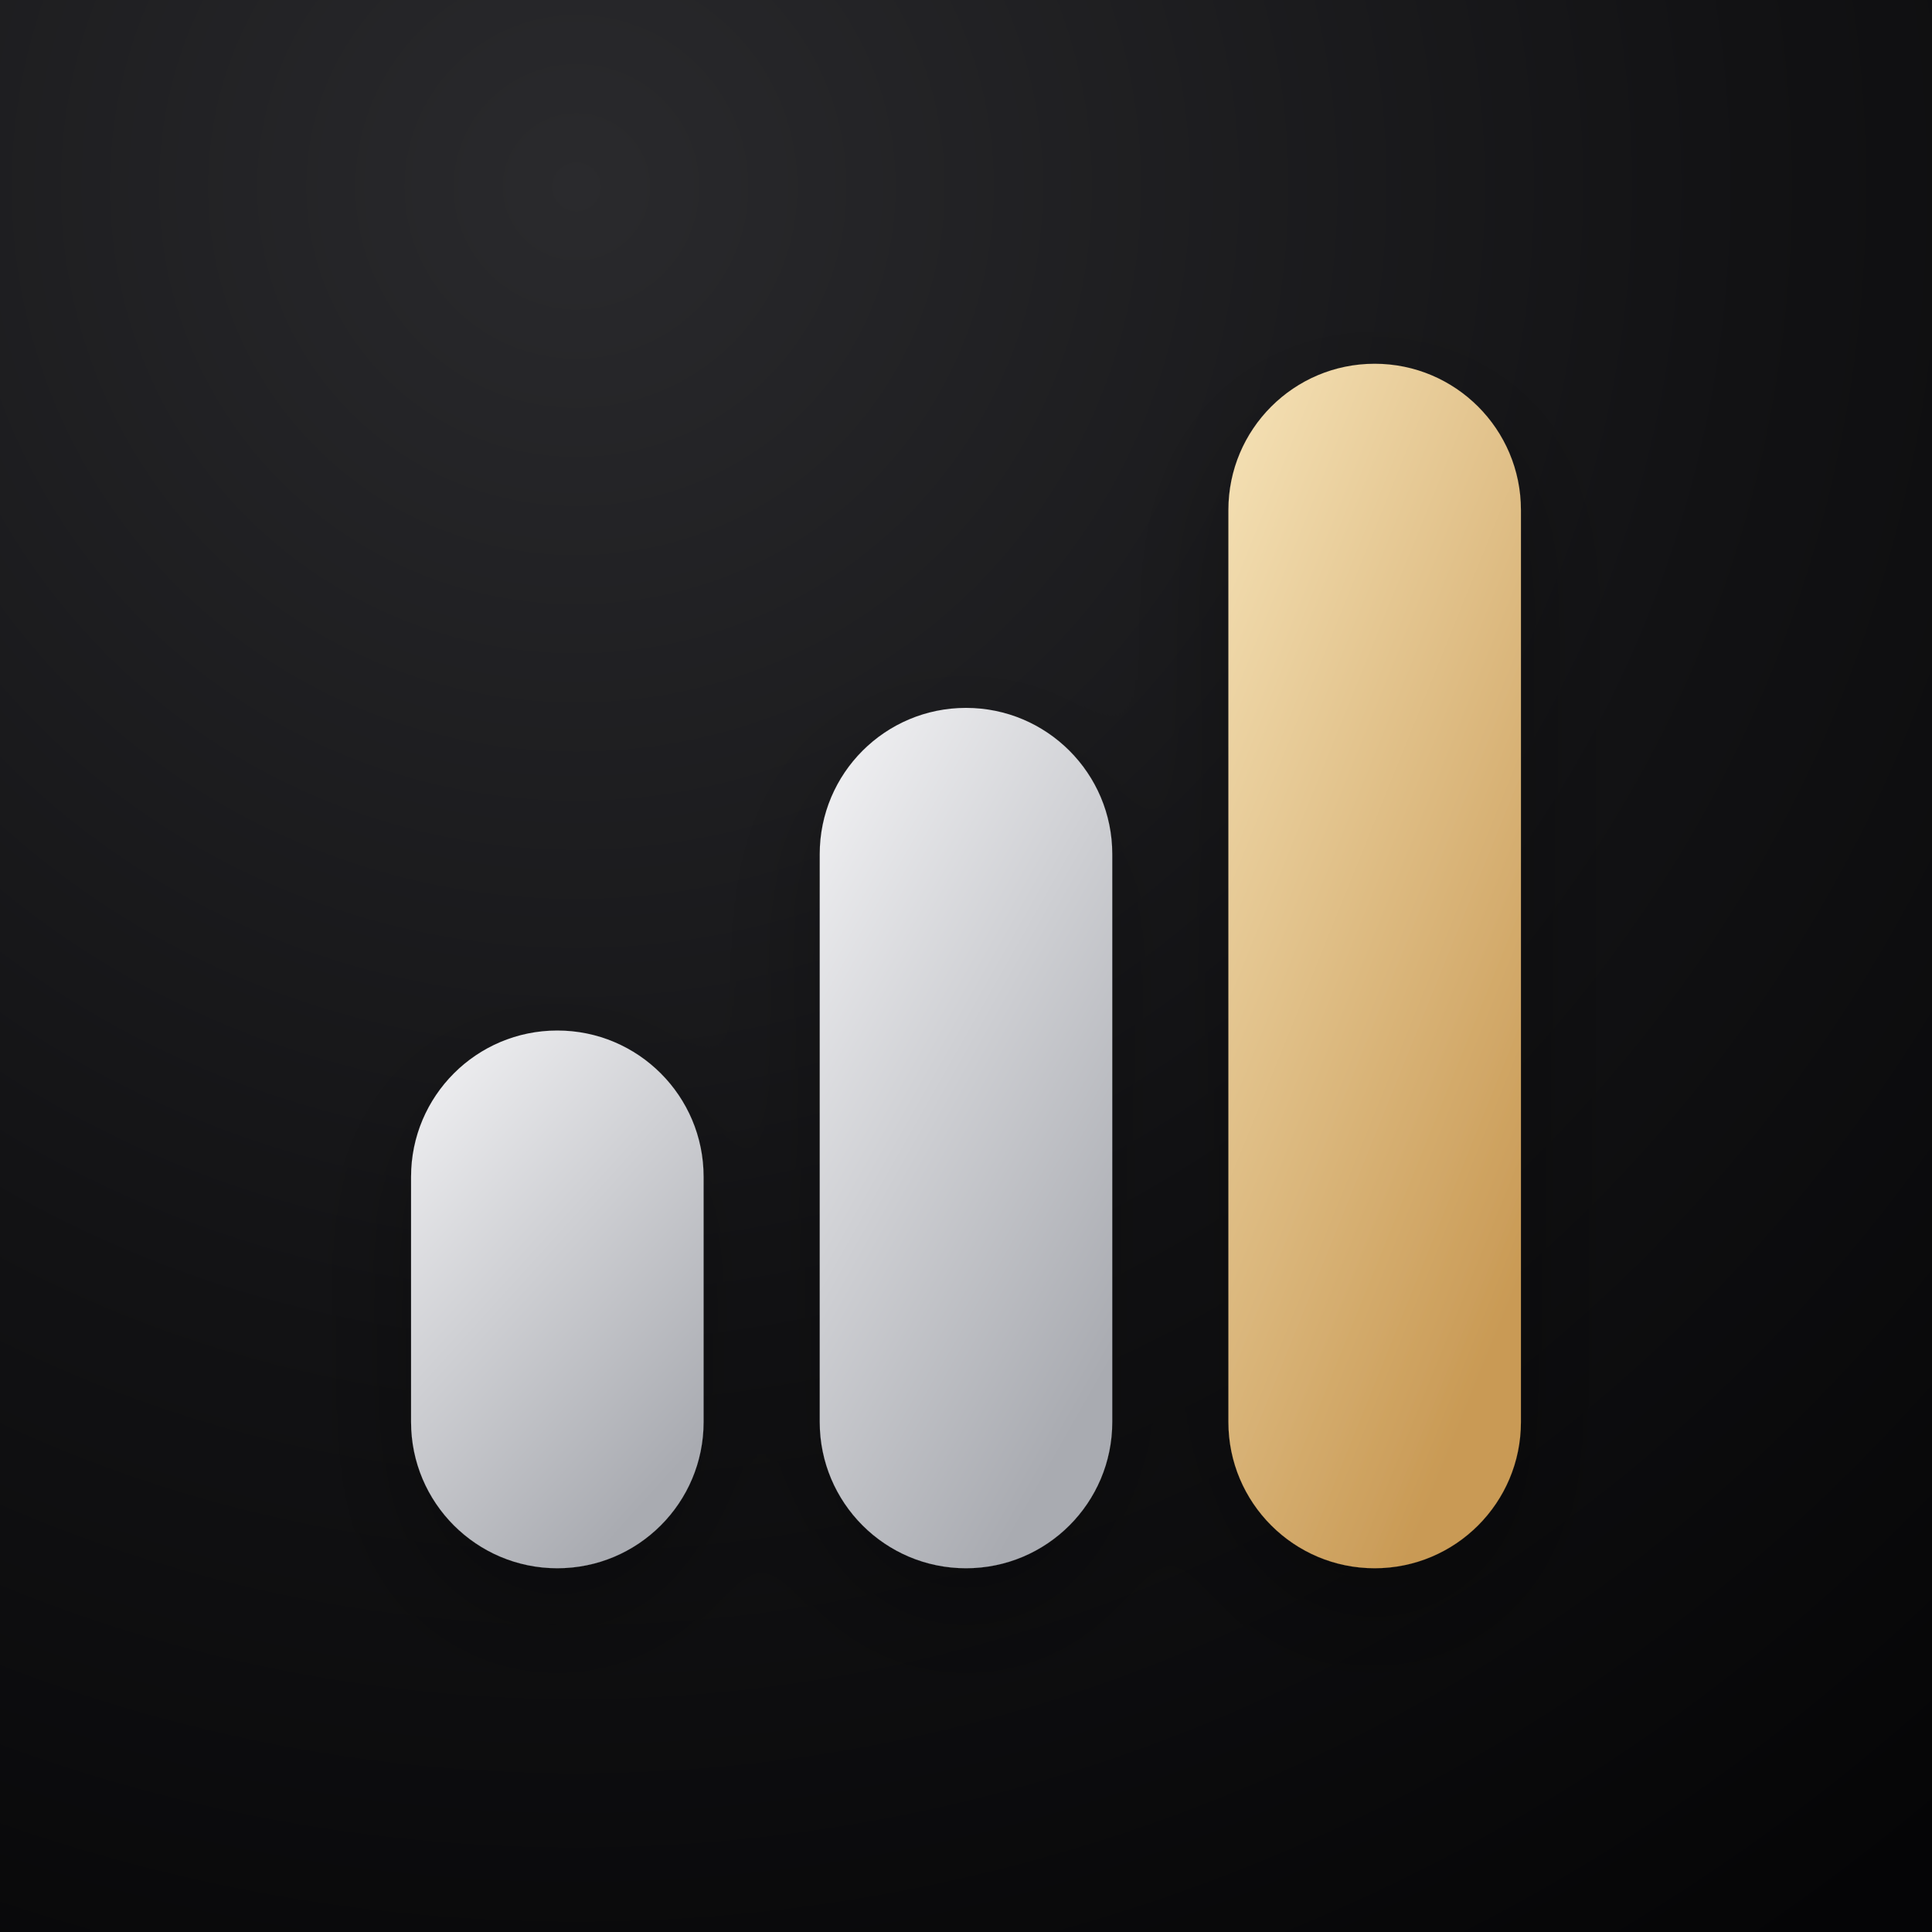
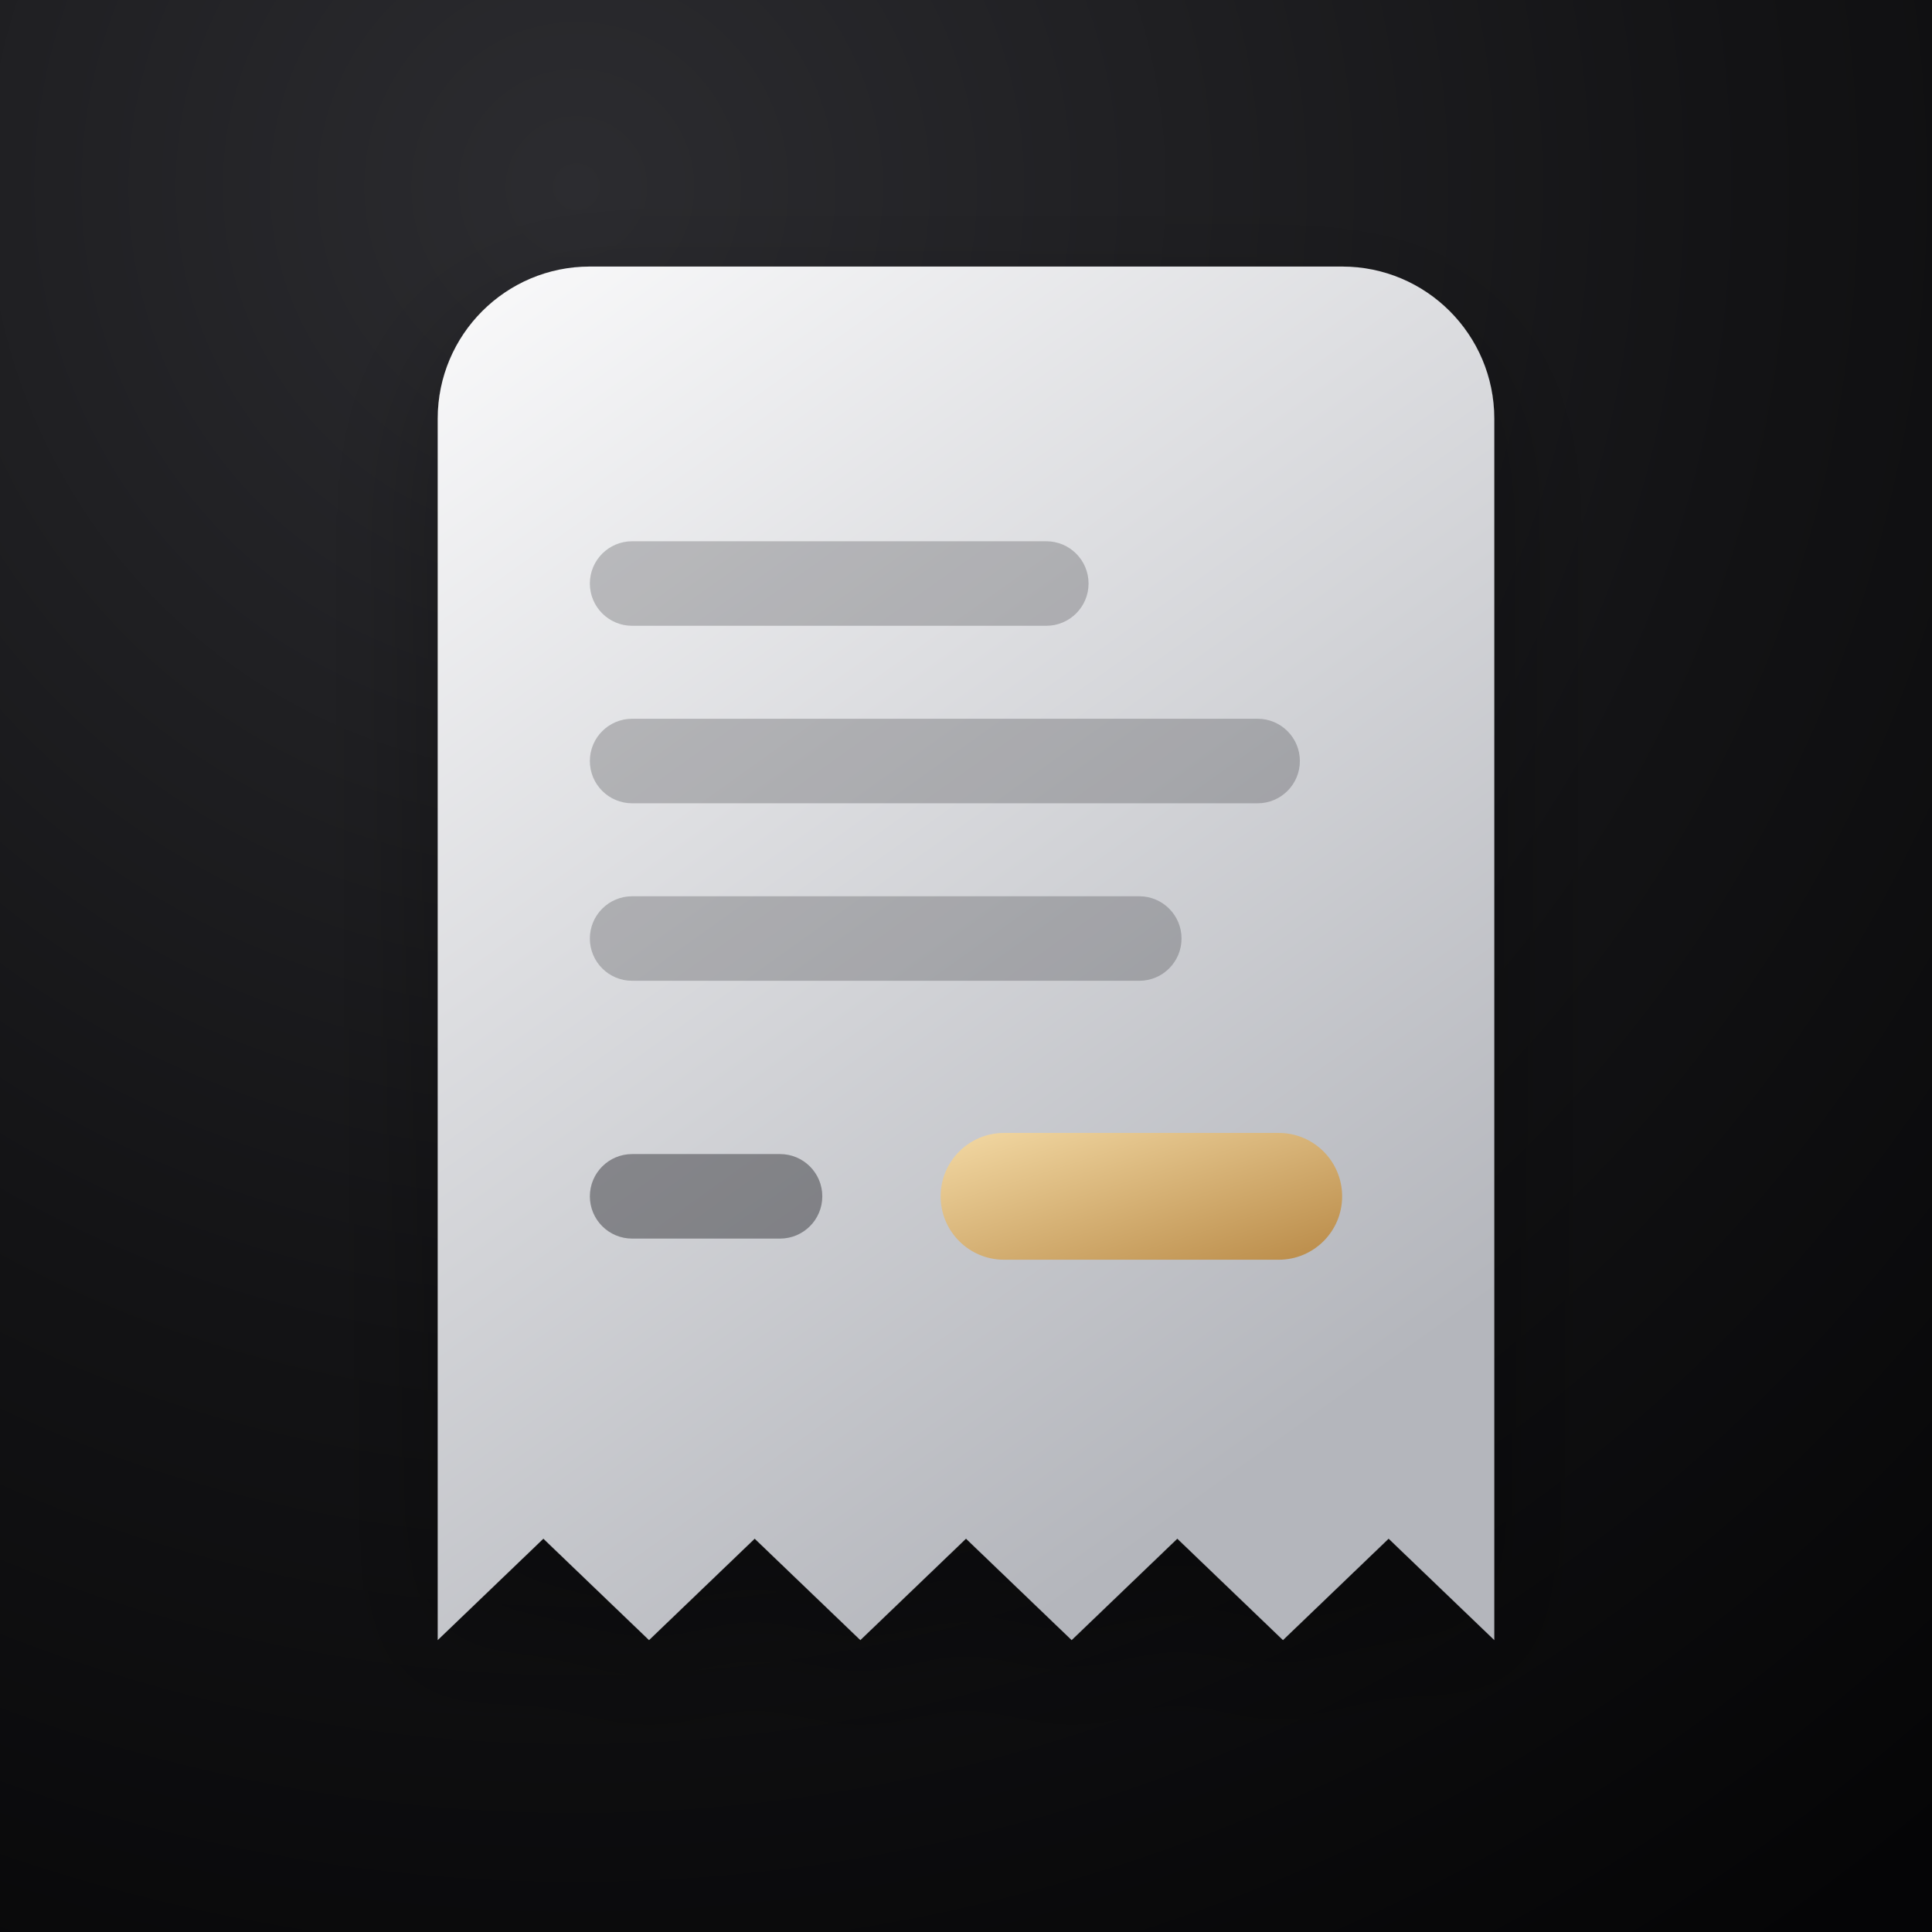
<svg xmlns="http://www.w3.org/2000/svg" width="1024" height="1024" viewBox="0 0 1024 1024">
  <defs>
    <radialGradient id="field" cx="0.3" cy="0.1" r="1.1">
-       <stop offset="0" stop-color="#2A2A2D" />
-       <stop offset="0.55" stop-color="#121214" />
+       <stop offset="0" stop-color="#2C2C30" />
+       <stop offset="0.55" stop-color="#131315" />
      <stop offset="1" stop-color="#050506" />
    </radialGradient>
    <linearGradient id="sheen" x1="0" y1="0" x2="0" y2="1">
      <stop offset="0" stop-color="#fff" stop-opacity="0.07" />
      <stop offset="0.5" stop-color="#fff" stop-opacity="0" />
    </linearGradient>
    <filter id="shadow" x="-25%" y="-25%" width="150%" height="150%">
-       <feDropShadow dx="0" dy="25.08" stdDeviation="31.92" flood-color="#000" flood-opacity="0.3" />
+       <feDropShadow dx="0" dy="26.88" stdDeviation="33.6" flood-color="#000" flood-opacity="0.3" />
    </filter>
    <filter id="soften" x="-5%" y="-5%" width="110%" height="110%">
-       <feGaussianBlur stdDeviation="2.85" />
+       <feGaussianBlur stdDeviation="3.36" />
    </filter>
-     <linearGradient id="seg0" x1="0" y1="0" x2="0.6" y2="1">
-       <stop offset="0" stop-color="#F4F4F6" />
-       <stop offset="1" stop-color="#A9ABB1" />
+     <linearGradient id="paper" x1="0" y1="0" x2="0.55" y2="1">
+       <stop offset="0" stop-color="#FAFAFB" />
+       <stop offset="1" stop-color="#B4B6BC" />
    </linearGradient>
-     <clipPath id="clip0">
-       <path d="M 217.88 623.72 A 77.52 77.52 0 0 1 372.92 623.72 L 372.92 753.68 A 77.52 77.52 0 0 1 217.88 753.68 Z" />
+     <linearGradient id="gold" x1="0" y1="0" x2="1" y2="1">
+       <stop offset="0" stop-color="#F3D9A4" />
+       <stop offset="1" stop-color="#B98A47" />
+     </linearGradient>
+     <clipPath id="clip">
+       <path d="M 232 221.92 A 80.64 80.64 0 0 1 312.64 141.28 L 711.36 141.28 A 80.64 80.64 0 0 1 792 221.92 L 792 869.28 L 736 815.52 L 680 869.28 L 624 815.52 L 568 869.28 L 512 815.52 L 456 869.28 L 400 815.52 L 344 869.28 L 288 815.52 L 232 869.28 Z" />
    </clipPath>
-     <mask id="edge0" maskUnits="userSpaceOnUse" x="0" y="0" width="1024" height="1024">
-       <path d="M 217.88 623.72 A 77.52 77.52 0 0 1 372.92 623.72 L 372.92 753.68 A 77.52 77.52 0 0 1 217.88 753.68 Z" fill="#fff" />
-       <path d="M 217.88 623.72 A 77.52 77.52 0 0 1 372.92 623.72 L 372.92 753.68 A 77.52 77.52 0 0 1 217.88 753.68 Z" fill="#000" transform="translate(0 10.26)" filter="url(#soften)" />
-     </mask>
-     <linearGradient id="seg1" x1="0" y1="0" x2="0.6" y2="1">
-       <stop offset="0" stop-color="#F4F4F6" />
-       <stop offset="1" stop-color="#A9ABB1" />
-     </linearGradient>
-     <clipPath id="clip1">
-       <path d="M 434.48 452.72 A 77.52 77.52 0 0 1 589.52 452.72 L 589.52 753.68 A 77.52 77.52 0 0 1 434.48 753.68 Z" />
-     </clipPath>
-     <mask id="edge1" maskUnits="userSpaceOnUse" x="0" y="0" width="1024" height="1024">
-       <path d="M 434.48 452.72 A 77.52 77.52 0 0 1 589.52 452.72 L 589.52 753.68 A 77.52 77.52 0 0 1 434.48 753.68 Z" fill="#fff" />
-       <path d="M 434.48 452.72 A 77.52 77.52 0 0 1 589.52 452.72 L 589.52 753.68 A 77.52 77.52 0 0 1 434.48 753.68 Z" fill="#000" transform="translate(0 10.26)" filter="url(#soften)" />
-     </mask>
-     <linearGradient id="seg2" x1="0" y1="0" x2="0.6" y2="1">
-       <stop offset="0" stop-color="#F6E3B8" />
-       <stop offset="1" stop-color="#C99A55" />
-     </linearGradient>
-     <clipPath id="clip2">
-       <path d="M 651.08 270.32 A 77.52 77.52 0 0 1 806.12 270.32 L 806.12 753.68 A 77.52 77.52 0 0 1 651.08 753.68 Z" />
-     </clipPath>
-     <mask id="edge2" maskUnits="userSpaceOnUse" x="0" y="0" width="1024" height="1024">
-       <path d="M 651.08 270.32 A 77.52 77.52 0 0 1 806.12 270.32 L 806.12 753.68 A 77.52 77.52 0 0 1 651.08 753.68 Z" fill="#fff" />
-       <path d="M 651.08 270.32 A 77.52 77.52 0 0 1 806.12 270.32 L 806.12 753.68 A 77.52 77.52 0 0 1 651.08 753.68 Z" fill="#000" transform="translate(0 10.26)" filter="url(#soften)" />
+     <mask id="edge" maskUnits="userSpaceOnUse" x="0" y="0" width="1024" height="1024">
+       <path d="M 232 221.92 A 80.64 80.64 0 0 1 312.64 141.28 L 711.36 141.28 A 80.64 80.64 0 0 1 792 221.92 L 792 869.28 L 736 815.52 L 680 869.28 L 624 815.52 L 568 869.28 L 512 815.52 L 456 869.28 L 400 815.52 L 344 869.28 L 288 815.52 L 232 869.28 Z" fill="#fff" />
+       <path d="M 232 221.92 A 80.64 80.64 0 0 1 312.64 141.28 L 711.36 141.28 A 80.64 80.64 0 0 1 792 221.92 L 792 869.28 L 736 815.52 L 680 869.28 L 624 815.52 L 568 869.28 L 512 815.52 L 456 869.28 L 400 815.52 L 344 869.28 L 288 815.52 L 232 869.28 Z" fill="#000" transform="translate(0 11.2)" filter="url(#soften)" />
    </mask>
  </defs>
  <rect width="1024" height="1024" fill="url(#field)" />
  <g filter="url(#shadow)">
-     <path d="M 217.88 623.72 A 77.52 77.52 0 0 1 372.92 623.72 L 372.92 753.68 A 77.52 77.52 0 0 1 217.88 753.68 Z" fill="url(#seg0)" />
-     <path d="M 434.48 452.72 A 77.52 77.52 0 0 1 589.52 452.72 L 589.52 753.68 A 77.52 77.52 0 0 1 434.48 753.68 Z" fill="url(#seg1)" />
-     <path d="M 651.08 270.32 A 77.52 77.52 0 0 1 806.12 270.32 L 806.12 753.68 A 77.52 77.52 0 0 1 651.08 753.68 Z" fill="url(#seg2)" />
+     <path d="M 232 221.92 A 80.64 80.64 0 0 1 312.64 141.28 L 711.36 141.28 A 80.64 80.64 0 0 1 792 221.92 L 792 869.28 L 736 815.52 L 680 869.28 L 624 815.52 L 568 869.28 L 512 815.52 L 456 869.28 L 400 815.52 L 344 869.28 L 288 815.52 L 232 869.28 Z" fill="url(#paper)" />
  </g>
+   <path d="M 335.04 286.88 L 554.56 286.88 A 22.4 22.4 0 0 1 554.56 331.68 L 335.04 331.68 A 22.4 22.4 0 0 1 335.04 286.88 Z" fill="#1C1C1F" fill-opacity="0.24" />
+   <path d="M 335.04 380.96 L 666.56 380.96 A 22.4 22.4 0 0 1 666.56 425.76 L 335.04 425.76 A 22.4 22.4 0 0 1 335.04 380.96 Z" fill="#1C1C1F" fill-opacity="0.24" />
+   <path d="M 335.04 475.04 L 603.84 475.04 A 22.4 22.4 0 0 1 603.84 519.84 L 335.04 519.84 A 22.4 22.4 0 0 1 335.04 475.04 Z" fill="#1C1C1F" fill-opacity="0.24" />
+   <path d="M 335.04 611.68 L 413.44 611.68 A 22.4 22.4 0 0 1 413.44 656.48 L 335.04 656.48 A 22.4 22.4 0 0 1 335.04 611.68 Z" fill="#1C1C1F" fill-opacity="0.42" />
+   <path d="M 532.16 600.48 L 677.76 600.48 A 33.6 33.6 0 0 1 677.76 667.68 L 532.16 667.68 A 33.6 33.6 0 0 1 532.16 600.48 Z" fill="url(#gold)" />
</svg>
